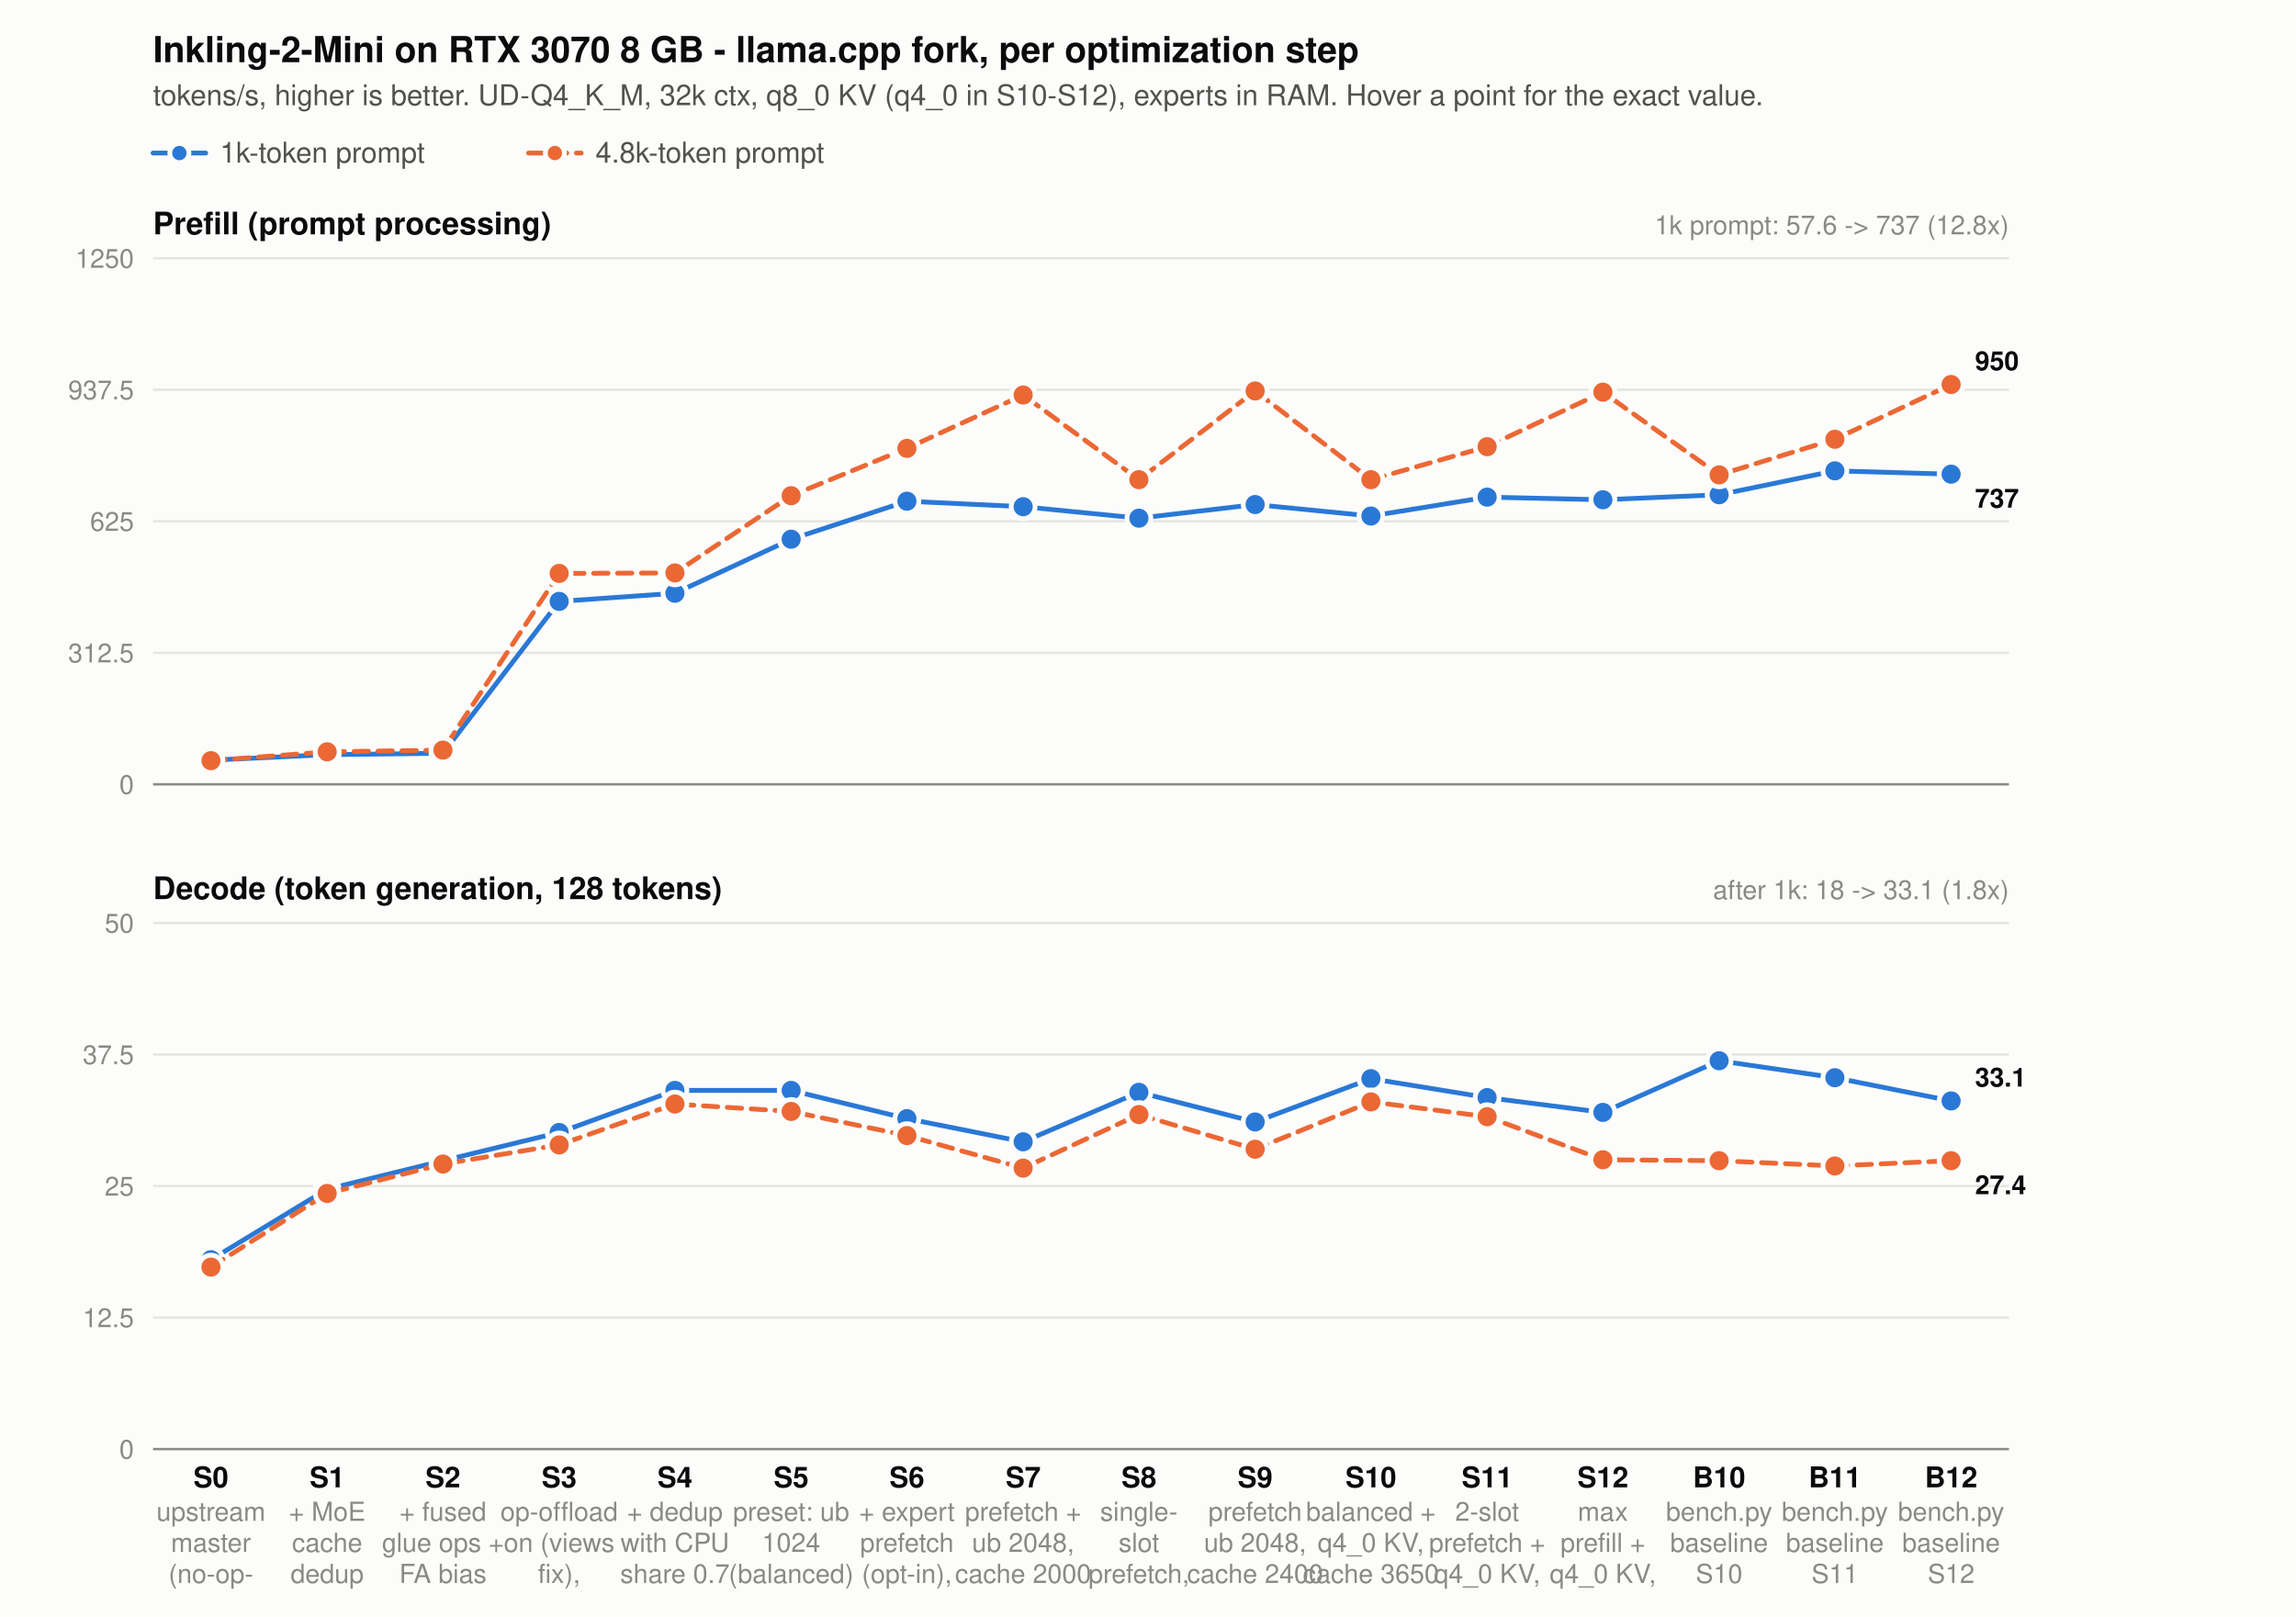
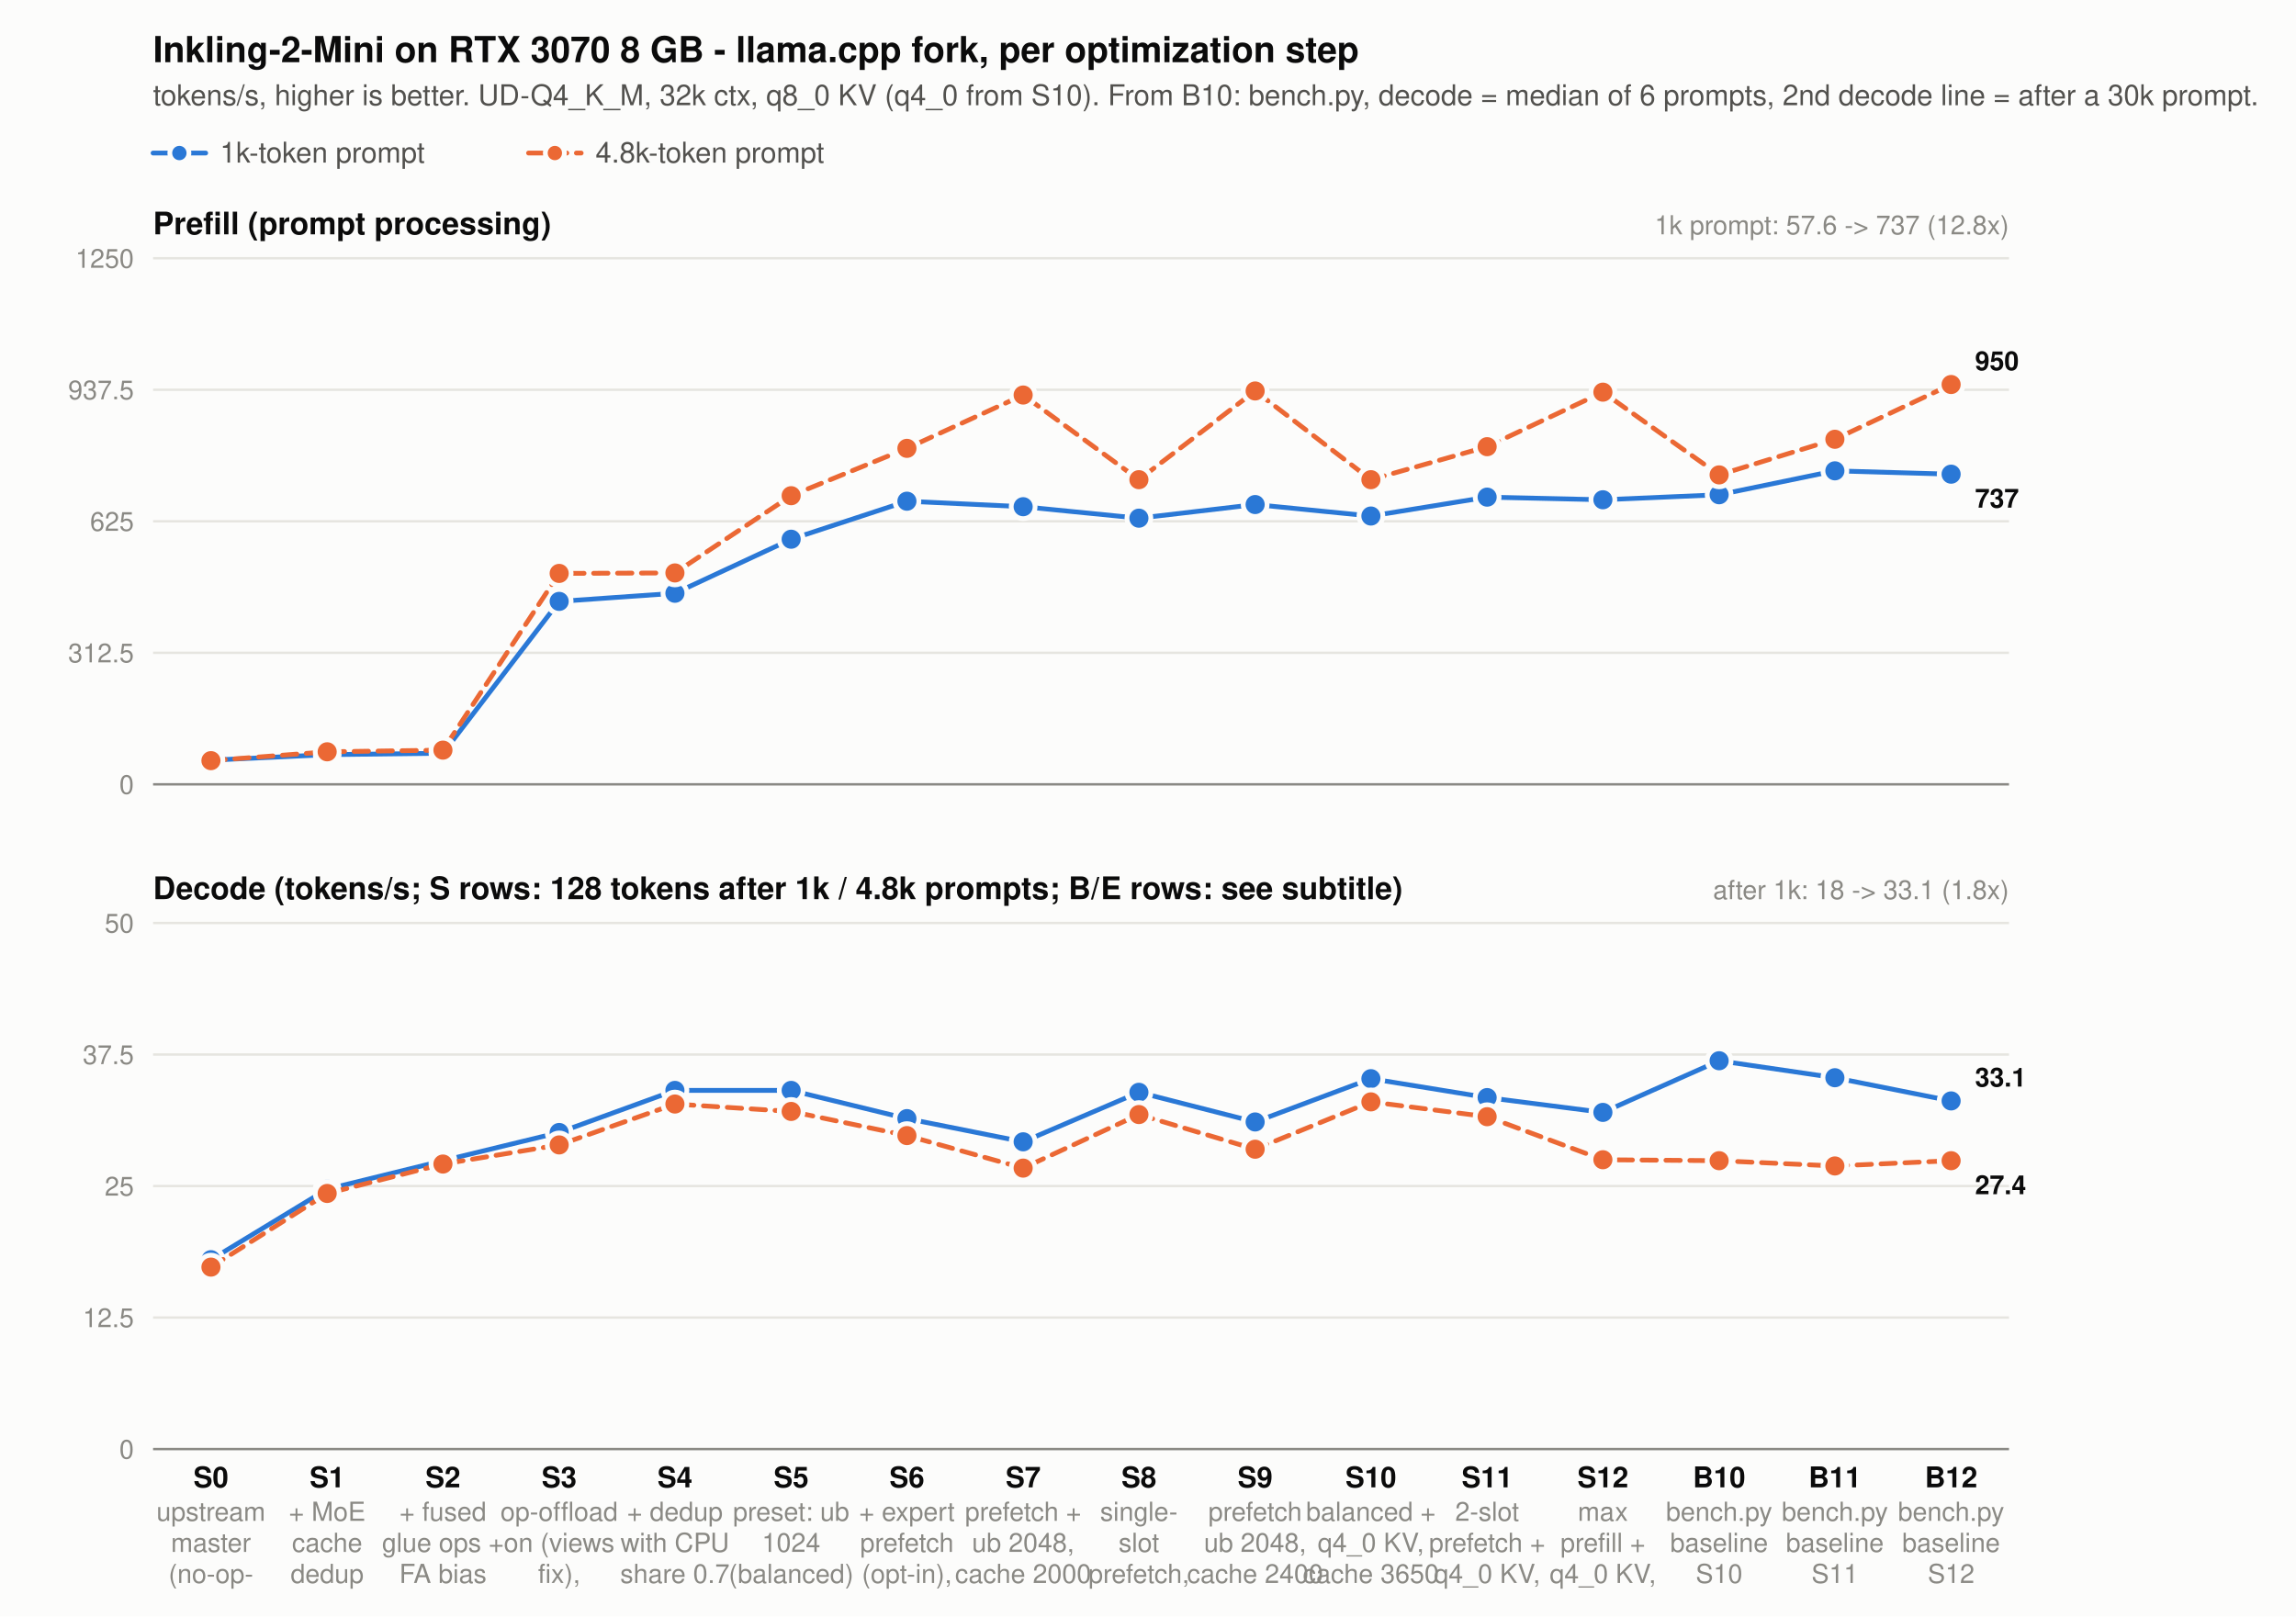
<svg xmlns="http://www.w3.org/2000/svg" viewBox="0 0 960 676" width="960" height="676" role="img" aria-label="Inkling-2-Mini prefill and decode speed per optimization step">
  <style>
.bg { fill: #fcfcfb; }
text { font-family: -apple-system, 'Segoe UI', Helvetica, Arial, sans-serif; fill: #52514e; font-size: 12px; }
.title { fill: #0b0b0b; font-size: 15px; font-weight: 600; }
.ptitle { fill: #0b0b0b; font-size: 13px; font-weight: 600; }
.tick { fill: #8a8984; font-size: 11px; }
.grid { stroke: #e6e5e0; stroke-width: 1; }
.base { stroke: #8a8984; stroke-width: 1; }
.l1 { stroke: #2a78d6; fill: none; stroke-width: 2; stroke-linejoin: round; stroke-linecap: round; }
.l2 { stroke: #eb6834; fill: none; stroke-width: 2; stroke-linejoin: round; stroke-linecap: round; stroke-dasharray: 6 4; }
.m1 { fill: #2a78d6; stroke: #fcfcfb; stroke-width: 2; }
.m2 { fill: #eb6834; stroke: #fcfcfb; stroke-width: 2; }
.val { fill: #0b0b0b; font-size: 11px; font-weight: 600; }
@media (prefers-color-scheme: dark) {
  .bg { fill: #1a1a19; }
  text { fill: #c3c2b7; }
  .title, .ptitle, .val { fill: #f0efec; }
  .tick { fill: #8f8e88; }
  .grid { stroke: #33332f; }
  .base { stroke: #8f8e88; }
  .l1 { stroke: #3987e5; } .l2 { stroke: #d95926; }
  .m1 { fill: #3987e5; stroke: #1a1a19; } .m2 { fill: #d95926; stroke: #1a1a19; }
}
</style>
  <rect class="bg" width="960" height="676" />
  <text class="title" x="64" y="26">Inkling-2-Mini on RTX 3070 8 GB - llama.cpp fork, per optimization step</text>
-   <text x="64" y="44">tokens/s, higher is better. UD-Q4_K_M, 32k ctx, q8_0 KV (q4_0 in S10-S12), experts in RAM. Hover a point for the exact value.</text>
+   <text x="64" y="44">tokens/s, higher is better. UD-Q4_K_M, 32k ctx, q8_0 KV (q4_0 from S10). From B10: bench.py, decode = median of 6 prompts, 2nd decode line = after a 30k prompt.</text>
  <text class="ptitle" x="64" y="98">Prefill (prompt processing)</text>
  <line class="base" x1="64" x2="840" y1="328.0" y2="328.0" />
  <text class="tick" x="56" y="332.0" text-anchor="end">0</text>
  <line class="grid" x1="64" x2="840" y1="273.0" y2="273.0" />
  <text class="tick" x="56" y="277.0" text-anchor="end">312.5</text>
  <line class="grid" x1="64" x2="840" y1="218.0" y2="218.0" />
  <text class="tick" x="56" y="222.0" text-anchor="end">625</text>
  <line class="grid" x1="64" x2="840" y1="163.0" y2="163.0" />
  <text class="tick" x="56" y="167.0" text-anchor="end">937.5</text>
  <line class="grid" x1="64" x2="840" y1="108.0" y2="108.0" />
  <text class="tick" x="56" y="112.0" text-anchor="end">1250</text>
  <polyline class="l1" points="88.2,317.9 136.8,315.6 185.2,315.0 233.8,251.5 282.2,248.1 330.8,225.5 379.2,209.6 427.8,211.9 476.2,216.7 524.8,211.0 573.2,215.8 621.8,207.9 670.2,209.0 718.8,206.9 767.2,196.9 815.8,198.3" />
  <circle class="m1" cx="88.2" cy="317.9" r="5" />
  <circle class="m1" cx="136.8" cy="315.6" r="5" />
  <circle class="m1" cx="185.2" cy="315.0" r="5" />
  <circle class="m1" cx="233.8" cy="251.5" r="5" />
  <circle class="m1" cx="282.2" cy="248.1" r="5" />
  <circle class="m1" cx="330.8" cy="225.5" r="5" />
  <circle class="m1" cx="379.2" cy="209.6" r="5" />
  <circle class="m1" cx="427.8" cy="211.9" r="5" />
  <circle class="m1" cx="476.2" cy="216.7" r="5" />
  <circle class="m1" cx="524.8" cy="211.0" r="5" />
  <circle class="m1" cx="573.2" cy="215.8" r="5" />
  <circle class="m1" cx="621.8" cy="207.9" r="5" />
  <circle class="m1" cx="670.2" cy="209.0" r="5" />
  <circle class="m1" cx="718.8" cy="206.9" r="5" />
  <circle class="m1" cx="767.2" cy="196.9" r="5" />
  <circle class="m1" cx="815.8" cy="198.3" r="5" />
  <text class="val" x="825.8" y="212.3">737</text>
  <polyline class="l2" points="88.2,318.1 136.8,314.4 185.2,313.7 233.8,239.8 282.2,239.6 330.8,207.3 379.2,187.5 427.8,165.2 476.2,200.6 524.8,163.5 573.2,200.6 621.8,186.8 670.2,164.0 718.8,198.6 767.2,183.7 815.8,160.8" />
  <circle class="m2" cx="88.2" cy="318.1" r="5" />
  <circle class="m2" cx="136.8" cy="314.4" r="5" />
  <circle class="m2" cx="185.2" cy="313.7" r="5" />
  <circle class="m2" cx="233.8" cy="239.8" r="5" />
  <circle class="m2" cx="282.2" cy="239.6" r="5" />
  <circle class="m2" cx="330.8" cy="207.3" r="5" />
  <circle class="m2" cx="379.2" cy="187.5" r="5" />
  <circle class="m2" cx="427.8" cy="165.2" r="5" />
  <circle class="m2" cx="476.2" cy="200.6" r="5" />
  <circle class="m2" cx="524.8" cy="163.5" r="5" />
  <circle class="m2" cx="573.2" cy="200.6" r="5" />
  <circle class="m2" cx="621.8" cy="186.8" r="5" />
  <circle class="m2" cx="670.2" cy="164.0" r="5" />
  <circle class="m2" cx="718.8" cy="198.6" r="5" />
  <circle class="m2" cx="767.2" cy="183.7" r="5" />
  <circle class="m2" cx="815.8" cy="160.8" r="5" />
  <text class="val" x="825.8" y="154.8">950</text>
  <text class="tick" x="840" y="98" text-anchor="end">1k prompt: 57.6 -&gt; 737 (12.8x)</text>
-   <text class="ptitle" x="64" y="376">Decode (token generation, 128 tokens)</text>
+   <text class="ptitle" x="64" y="376">Decode (tokens/s; S rows: 128 tokens after 1k / 4.8k prompts; B/E rows: see subtitle)</text>
  <line class="base" x1="64" x2="840" y1="606.0" y2="606.0" />
  <text class="tick" x="56" y="610.0" text-anchor="end">0</text>
  <line class="grid" x1="64" x2="840" y1="551.0" y2="551.0" />
  <text class="tick" x="56" y="555.0" text-anchor="end">12.5</text>
  <line class="grid" x1="64" x2="840" y1="496.0" y2="496.0" />
  <text class="tick" x="56" y="500.0" text-anchor="end">25</text>
  <line class="grid" x1="64" x2="840" y1="441.0" y2="441.0" />
  <text class="tick" x="56" y="445.0" text-anchor="end">37.5</text>
  <line class="grid" x1="64" x2="840" y1="386.0" y2="386.0" />
  <text class="tick" x="56" y="390.0" text-anchor="end">50</text>
  <polyline class="l1" points="88.2,526.8 136.8,497.3 185.2,485.4 233.8,473.6 282.2,456.0 330.8,456.0 379.2,467.8 427.8,477.5 476.2,456.8 524.8,469.2 573.2,451.1 621.8,459.0 670.2,465.2 718.8,443.6 767.2,450.7 815.8,460.4" />
  <circle class="m1" cx="88.2" cy="526.8" r="5" />
  <circle class="m1" cx="136.8" cy="497.3" r="5" />
  <circle class="m1" cx="185.2" cy="485.4" r="5" />
  <circle class="m1" cx="233.8" cy="473.6" r="5" />
  <circle class="m1" cx="282.2" cy="456.0" r="5" />
  <circle class="m1" cx="330.8" cy="456.0" r="5" />
  <circle class="m1" cx="379.2" cy="467.8" r="5" />
  <circle class="m1" cx="427.8" cy="477.5" r="5" />
  <circle class="m1" cx="476.2" cy="456.8" r="5" />
  <circle class="m1" cx="524.8" cy="469.2" r="5" />
  <circle class="m1" cx="573.2" cy="451.1" r="5" />
  <circle class="m1" cx="621.8" cy="459.0" r="5" />
  <circle class="m1" cx="670.2" cy="465.2" r="5" />
  <circle class="m1" cx="718.8" cy="443.6" r="5" />
  <circle class="m1" cx="767.2" cy="450.7" r="5" />
  <circle class="m1" cx="815.8" cy="460.4" r="5" />
  <text class="val" x="825.8" y="454.4">33.1</text>
  <polyline class="l2" points="88.2,529.9 136.8,499.1 185.2,486.8 233.8,478.8 282.2,461.7 330.8,464.8 379.2,474.9 427.8,488.5 476.2,466.1 524.8,480.6 573.2,460.8 621.8,467.0 670.2,485.0 718.8,485.4 767.2,487.6 815.8,485.4" />
  <circle class="m2" cx="88.2" cy="529.9" r="5" />
  <circle class="m2" cx="136.8" cy="499.1" r="5" />
  <circle class="m2" cx="185.2" cy="486.8" r="5" />
  <circle class="m2" cx="233.8" cy="478.8" r="5" />
  <circle class="m2" cx="282.2" cy="461.7" r="5" />
  <circle class="m2" cx="330.8" cy="464.8" r="5" />
  <circle class="m2" cx="379.2" cy="474.9" r="5" />
  <circle class="m2" cx="427.8" cy="488.5" r="5" />
  <circle class="m2" cx="476.2" cy="466.1" r="5" />
  <circle class="m2" cx="524.8" cy="480.6" r="5" />
  <circle class="m2" cx="573.2" cy="460.8" r="5" />
  <circle class="m2" cx="621.8" cy="467.0" r="5" />
  <circle class="m2" cx="670.2" cy="485.0" r="5" />
  <circle class="m2" cx="718.8" cy="485.4" r="5" />
  <circle class="m2" cx="767.2" cy="487.6" r="5" />
  <circle class="m2" cx="815.8" cy="485.4" r="5" />
  <text class="val" x="825.8" y="499.4">27.4</text>
  <text class="tick" x="840" y="376" text-anchor="end">after 1k: 18 -&gt; 33.1 (1.8x)</text>
  <text class="ptitle" x="88.2" y="622" text-anchor="middle" style="font-size:12px">S0</text>
  <text class="tick" x="88.2" y="636" text-anchor="middle">upstream</text>
  <text class="tick" x="88.2" y="649" text-anchor="middle">master</text>
  <text class="tick" x="88.2" y="662" text-anchor="middle">(no-op-</text>
  <text class="ptitle" x="136.8" y="622" text-anchor="middle" style="font-size:12px">S1</text>
  <text class="tick" x="136.8" y="636" text-anchor="middle">+ MoE</text>
  <text class="tick" x="136.8" y="649" text-anchor="middle">cache</text>
  <text class="tick" x="136.8" y="662" text-anchor="middle">dedup</text>
  <text class="ptitle" x="185.2" y="622" text-anchor="middle" style="font-size:12px">S2</text>
  <text class="tick" x="185.2" y="636" text-anchor="middle">+ fused</text>
  <text class="tick" x="185.2" y="649" text-anchor="middle">glue ops +</text>
  <text class="tick" x="185.2" y="662" text-anchor="middle">FA bias</text>
  <text class="ptitle" x="233.8" y="622" text-anchor="middle" style="font-size:12px">S3</text>
  <text class="tick" x="233.8" y="636" text-anchor="middle">op-offload</text>
  <text class="tick" x="233.8" y="649" text-anchor="middle">on (views</text>
  <text class="tick" x="233.8" y="662" text-anchor="middle">fix),</text>
  <text class="ptitle" x="282.2" y="622" text-anchor="middle" style="font-size:12px">S4</text>
  <text class="tick" x="282.2" y="636" text-anchor="middle">+ dedup</text>
  <text class="tick" x="282.2" y="649" text-anchor="middle">with CPU</text>
  <text class="tick" x="282.2" y="662" text-anchor="middle">share 0.7</text>
  <text class="ptitle" x="330.8" y="622" text-anchor="middle" style="font-size:12px">S5</text>
  <text class="tick" x="330.8" y="636" text-anchor="middle">preset: ub</text>
  <text class="tick" x="330.8" y="649" text-anchor="middle">1024</text>
  <text class="tick" x="330.8" y="662" text-anchor="middle">(balanced)</text>
  <text class="ptitle" x="379.2" y="622" text-anchor="middle" style="font-size:12px">S6</text>
  <text class="tick" x="379.2" y="636" text-anchor="middle">+ expert</text>
  <text class="tick" x="379.2" y="649" text-anchor="middle">prefetch</text>
  <text class="tick" x="379.2" y="662" text-anchor="middle">(opt-in),</text>
  <text class="ptitle" x="427.8" y="622" text-anchor="middle" style="font-size:12px">S7</text>
  <text class="tick" x="427.8" y="636" text-anchor="middle">prefetch +</text>
  <text class="tick" x="427.8" y="649" text-anchor="middle">ub 2048,</text>
  <text class="tick" x="427.8" y="662" text-anchor="middle">cache 2000</text>
  <text class="ptitle" x="476.2" y="622" text-anchor="middle" style="font-size:12px">S8</text>
  <text class="tick" x="476.2" y="636" text-anchor="middle">single-</text>
  <text class="tick" x="476.2" y="649" text-anchor="middle">slot</text>
  <text class="tick" x="476.2" y="662" text-anchor="middle">prefetch,</text>
  <text class="ptitle" x="524.8" y="622" text-anchor="middle" style="font-size:12px">S9</text>
  <text class="tick" x="524.8" y="636" text-anchor="middle">prefetch</text>
  <text class="tick" x="524.8" y="649" text-anchor="middle">ub 2048,</text>
  <text class="tick" x="524.8" y="662" text-anchor="middle">cache 2400</text>
  <text class="ptitle" x="573.2" y="622" text-anchor="middle" style="font-size:12px">S10</text>
  <text class="tick" x="573.2" y="636" text-anchor="middle">balanced +</text>
  <text class="tick" x="573.2" y="649" text-anchor="middle">q4_0 KV,</text>
  <text class="tick" x="573.2" y="662" text-anchor="middle">cache 3650</text>
  <text class="ptitle" x="621.8" y="622" text-anchor="middle" style="font-size:12px">S11</text>
  <text class="tick" x="621.8" y="636" text-anchor="middle">2-slot</text>
  <text class="tick" x="621.8" y="649" text-anchor="middle">prefetch +</text>
  <text class="tick" x="621.8" y="662" text-anchor="middle">q4_0 KV,</text>
  <text class="ptitle" x="670.2" y="622" text-anchor="middle" style="font-size:12px">S12</text>
  <text class="tick" x="670.2" y="636" text-anchor="middle">max</text>
  <text class="tick" x="670.2" y="649" text-anchor="middle">prefill +</text>
  <text class="tick" x="670.2" y="662" text-anchor="middle">q4_0 KV,</text>
  <text class="ptitle" x="718.8" y="622" text-anchor="middle" style="font-size:12px">B10</text>
  <text class="tick" x="718.8" y="636" text-anchor="middle">bench.py</text>
  <text class="tick" x="718.8" y="649" text-anchor="middle">baseline</text>
  <text class="tick" x="718.8" y="662" text-anchor="middle">S10</text>
  <text class="ptitle" x="767.2" y="622" text-anchor="middle" style="font-size:12px">B11</text>
  <text class="tick" x="767.2" y="636" text-anchor="middle">bench.py</text>
  <text class="tick" x="767.2" y="649" text-anchor="middle">baseline</text>
  <text class="tick" x="767.2" y="662" text-anchor="middle">S11</text>
  <text class="ptitle" x="815.8" y="622" text-anchor="middle" style="font-size:12px">B12</text>
  <text class="tick" x="815.8" y="636" text-anchor="middle">bench.py</text>
  <text class="tick" x="815.8" y="649" text-anchor="middle">baseline</text>
  <text class="tick" x="815.8" y="662" text-anchor="middle">S12</text>
  <line class="l1" x1="64" x2="86" y1="64" y2="64" />
  <circle class="m1" cx="75" cy="64" r="4" />
  <text x="92" y="68">1k-token prompt</text>
  <line class="l2" x1="221" x2="243" y1="64" y2="64" />
  <circle class="m2" cx="232" cy="64" r="4" />
  <text x="249" y="68">4.8k-token prompt</text>
</svg>
